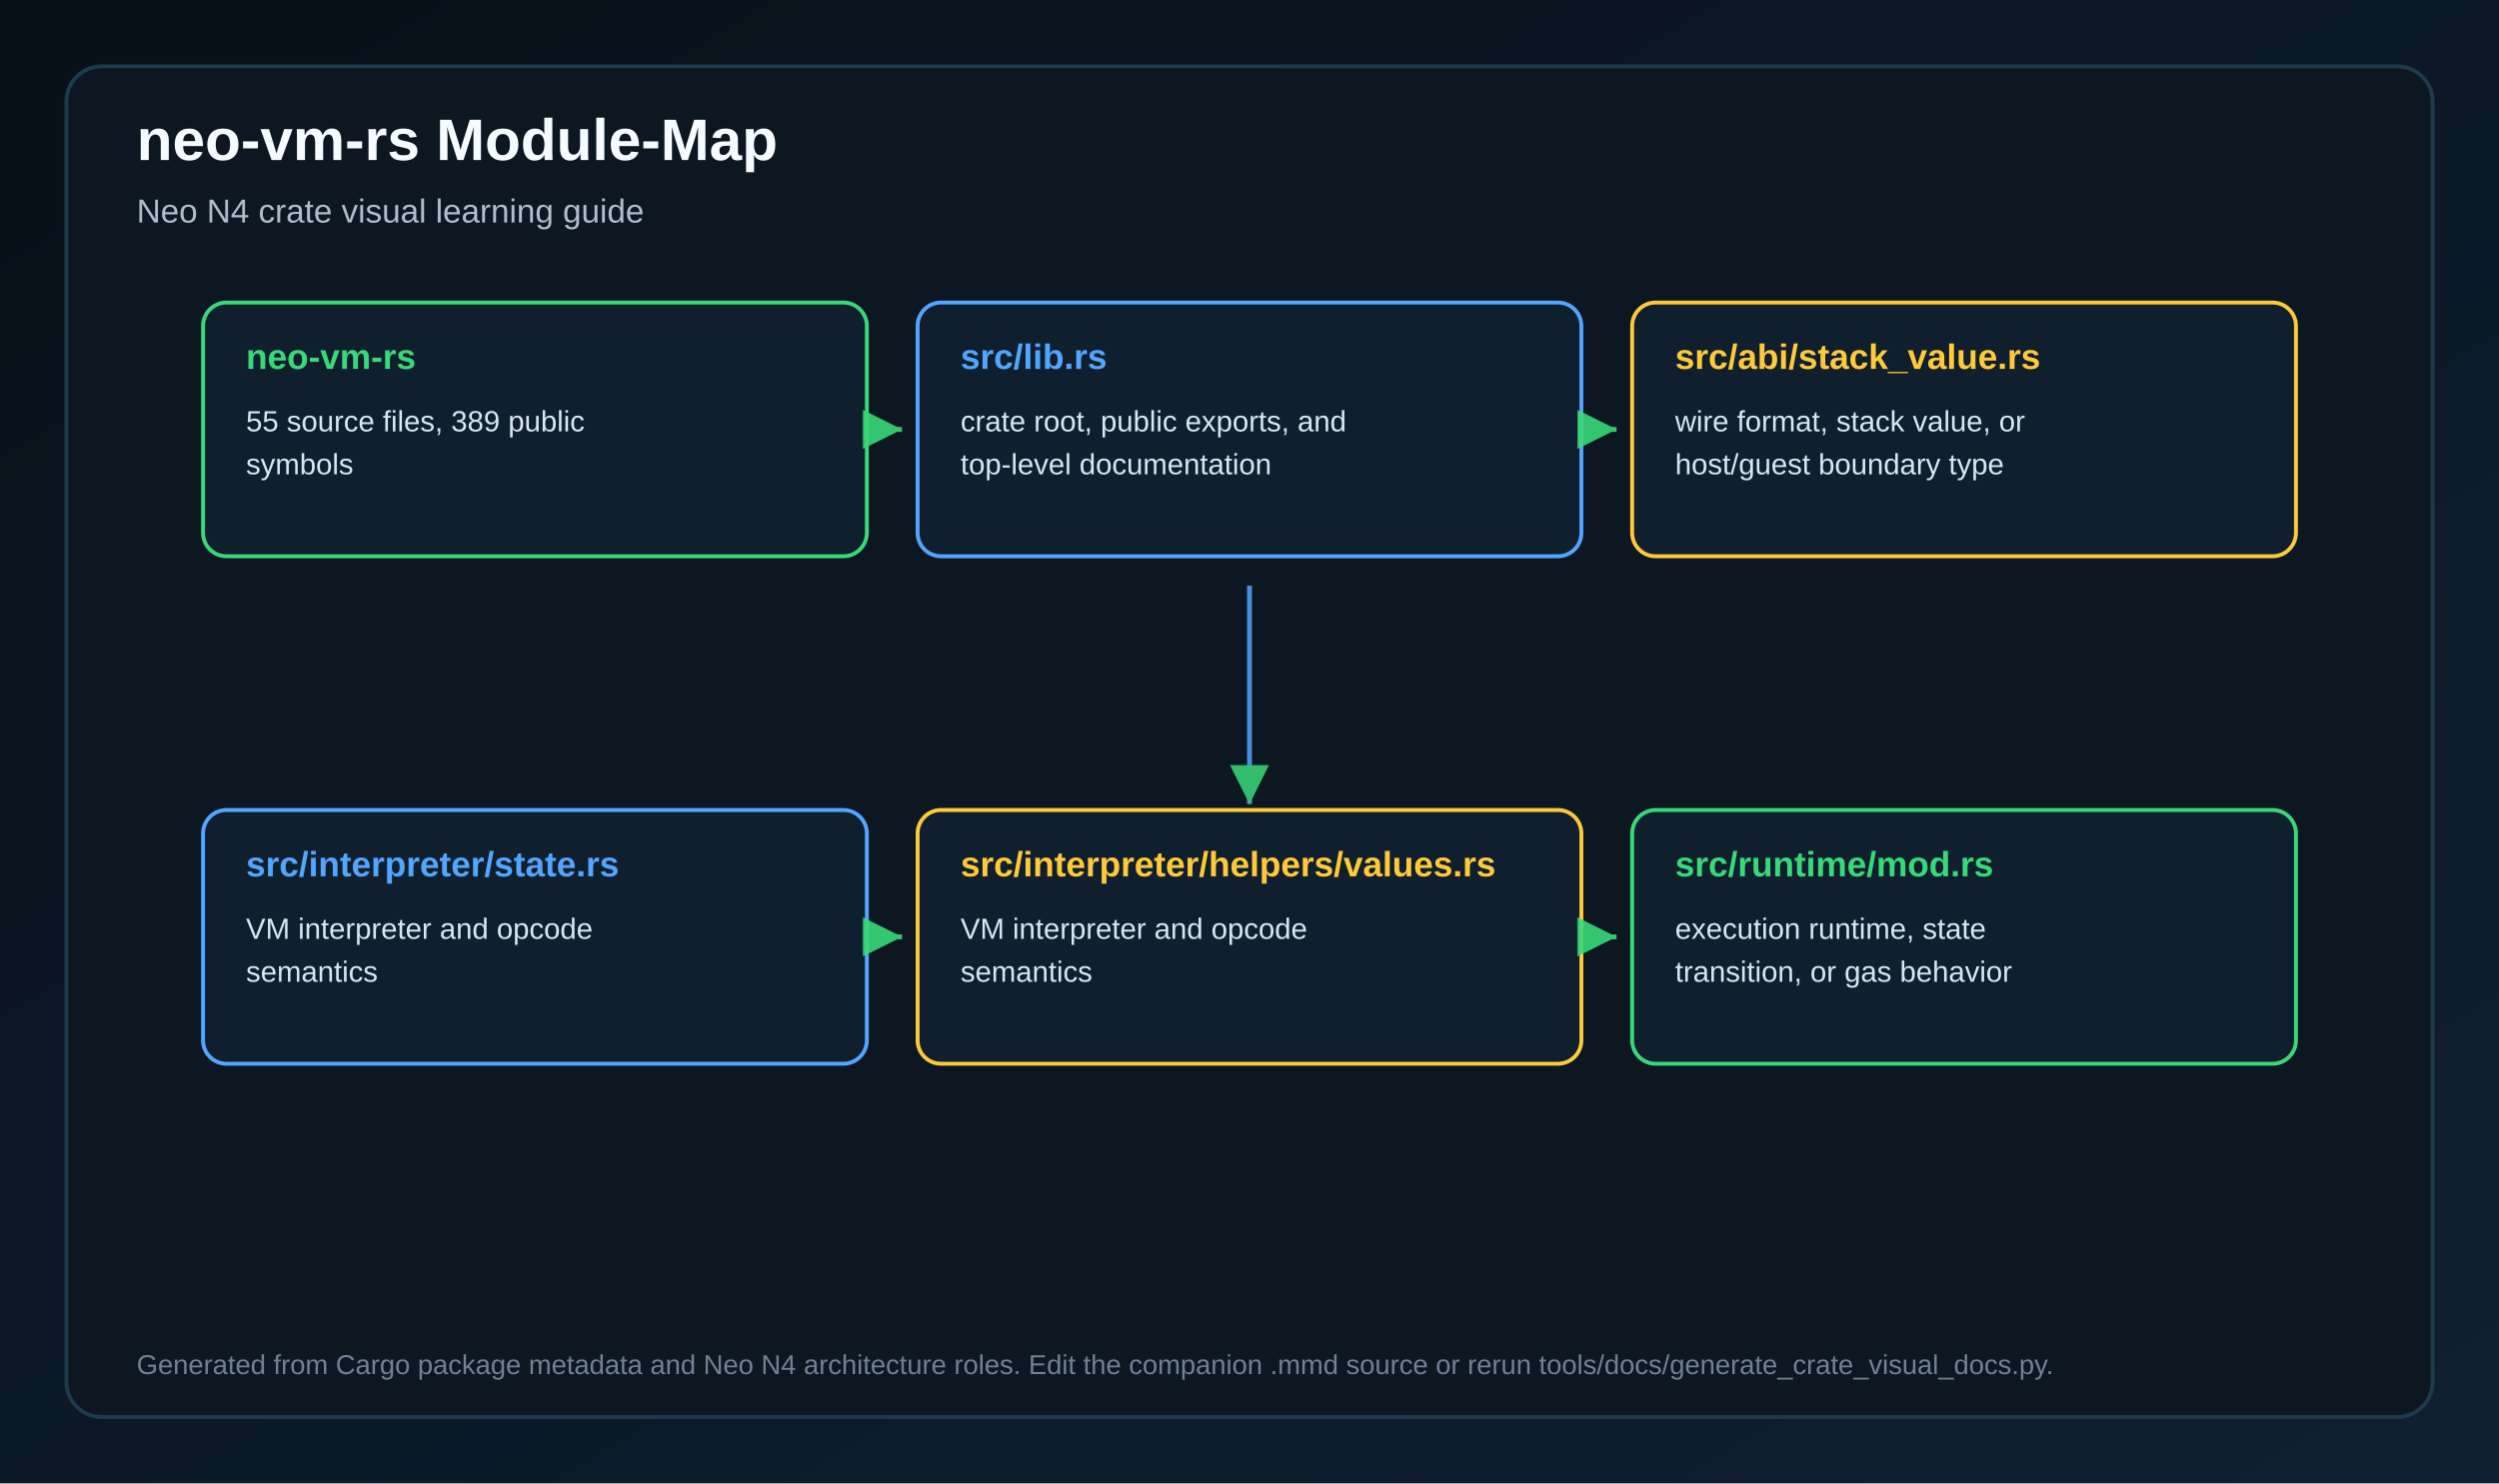
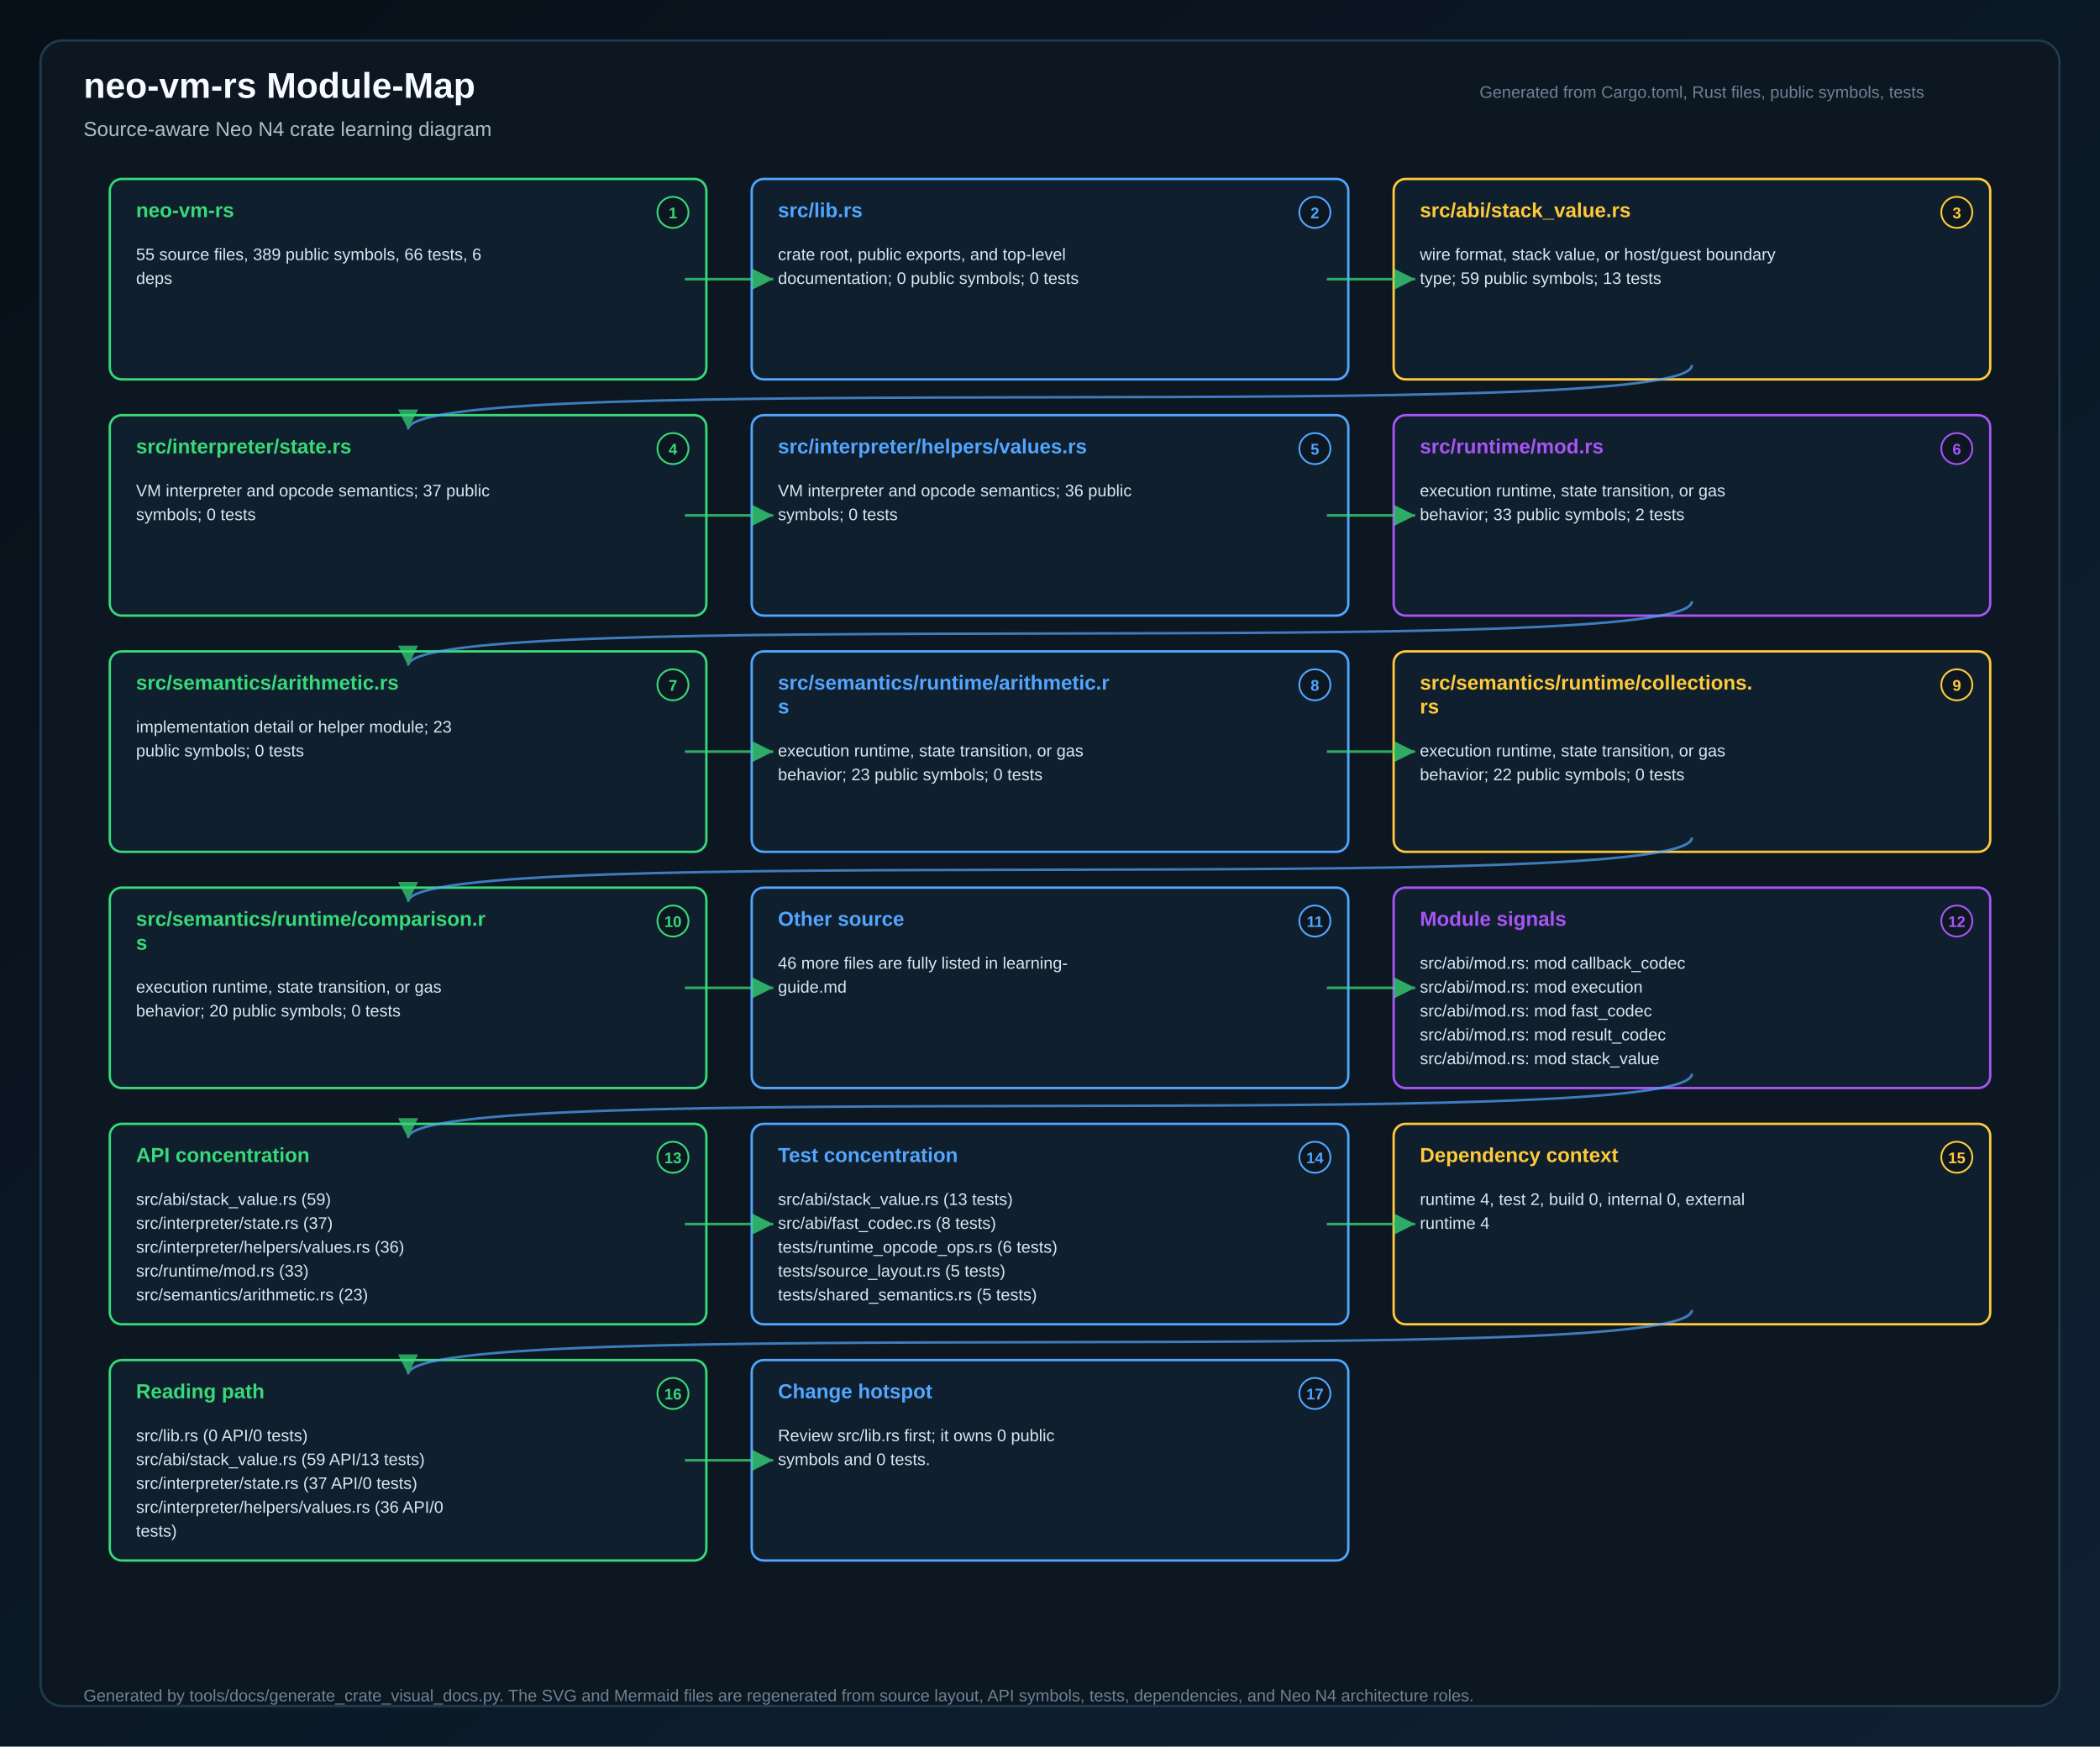
- <svg xmlns="http://www.w3.org/2000/svg" width="1280" height="760" viewBox="0 0 1280 760" role="img" aria-label="neo-vm-rs Module-Map">
+ <svg xmlns="http://www.w3.org/2000/svg" width="1760" height="1464" viewBox="0 0 1760 1464" role="img" aria-label="neo-vm-rs Module-Map">
  <defs>
    <linearGradient id="bg" x1="0" x2="1" y1="0" y2="1">
      <stop offset="0" stop-color="#071018" />
      <stop offset="1" stop-color="#102033" />
    </linearGradient>
    <marker id="arrow" markerWidth="12" markerHeight="12" refX="10" refY="6" orient="auto">
      <path d="M2,2 L10,6 L2,10 Z" fill="#38d978" />
    </marker>
  </defs>
-   <rect x="0" y="0" width="1280" height="760" fill="url(#bg)" />
-   <rect x="34" y="34" width="1212" height="692" rx="18" fill="#0c1722" stroke="#1e3a4d" stroke-width="2" />
+   <rect x="0" y="0" width="1760" height="1464" fill="url(#bg)" />
+   <rect x="34" y="34" width="1692" height="1396" rx="18" fill="#0c1722" stroke="#1e3a4d" stroke-width="2" />
  <text x="70" y="82" fill="#f6fbff" font-size="30" font-family="Segoe UI, Arial, sans-serif" font-weight="700">neo-vm-rs Module-Map</text>
-   <text x="70" y="114" fill="#aebdcc" font-size="17" font-family="Segoe UI, Arial, sans-serif">Neo N4 crate visual learning guide</text>
-   <rect x="104" y="155" width="340" height="130" rx="12" fill="#101f2d" stroke="#38d978" stroke-width="2" />
-   <text x="126" y="189" fill="#38d978" font-size="18" font-family="Segoe UI, Arial, sans-serif" font-weight="700">neo-vm-rs</text>
-   <text x="126" y="221" fill="#d9e6f2" font-size="15" font-family="Segoe UI, Arial, sans-serif">55 source files, 389 public</text>
-   <text x="126" y="243" fill="#d9e6f2" font-size="15" font-family="Segoe UI, Arial, sans-serif">symbols</text>
-   <rect x="470" y="155" width="340" height="130" rx="12" fill="#101f2d" stroke="#52a6ff" stroke-width="2" />
-   <text x="492" y="189" fill="#52a6ff" font-size="18" font-family="Segoe UI, Arial, sans-serif" font-weight="700">src/lib.rs</text>
-   <text x="492" y="221" fill="#d9e6f2" font-size="15" font-family="Segoe UI, Arial, sans-serif">crate root, public exports, and</text>
-   <text x="492" y="243" fill="#d9e6f2" font-size="15" font-family="Segoe UI, Arial, sans-serif">top-level documentation</text>
-   <line x1="452" y1="220" x2="462" y2="220" stroke="#38d978" stroke-width="2.5" marker-end="url(#arrow)" opacity="0.9" />
-   <rect x="836" y="155" width="340" height="130" rx="12" fill="#101f2d" stroke="#ffca3a" stroke-width="2" />
-   <text x="858" y="189" fill="#ffca3a" font-size="18" font-family="Segoe UI, Arial, sans-serif" font-weight="700">src/abi/stack_value.rs</text>
-   <text x="858" y="221" fill="#d9e6f2" font-size="15" font-family="Segoe UI, Arial, sans-serif">wire format, stack value, or</text>
-   <text x="858" y="243" fill="#d9e6f2" font-size="15" font-family="Segoe UI, Arial, sans-serif">host/guest boundary type</text>
-   <line x1="818" y1="220" x2="828" y2="220" stroke="#38d978" stroke-width="2.5" marker-end="url(#arrow)" opacity="0.9" />
-   <rect x="104" y="415" width="340" height="130" rx="12" fill="#101f2d" stroke="#52a6ff" stroke-width="2" />
-   <text x="126" y="449" fill="#52a6ff" font-size="18" font-family="Segoe UI, Arial, sans-serif" font-weight="700">src/interpreter/state.rs</text>
-   <text x="126" y="481" fill="#d9e6f2" font-size="15" font-family="Segoe UI, Arial, sans-serif">VM interpreter and opcode</text>
-   <text x="126" y="503" fill="#d9e6f2" font-size="15" font-family="Segoe UI, Arial, sans-serif">semantics</text>
-   <rect x="470" y="415" width="340" height="130" rx="12" fill="#101f2d" stroke="#ffca3a" stroke-width="2" />
-   <text x="492" y="449" fill="#ffca3a" font-size="18" font-family="Segoe UI, Arial, sans-serif" font-weight="700">src/interpreter/helpers/values.rs</text>
-   <text x="492" y="481" fill="#d9e6f2" font-size="15" font-family="Segoe UI, Arial, sans-serif">VM interpreter and opcode</text>
-   <text x="492" y="503" fill="#d9e6f2" font-size="15" font-family="Segoe UI, Arial, sans-serif">semantics</text>
-   <line x1="452" y1="480" x2="462" y2="480" stroke="#38d978" stroke-width="2.5" marker-end="url(#arrow)" opacity="0.9" />
-   <rect x="836" y="415" width="340" height="130" rx="12" fill="#101f2d" stroke="#38d978" stroke-width="2" />
-   <text x="858" y="449" fill="#38d978" font-size="18" font-family="Segoe UI, Arial, sans-serif" font-weight="700">src/runtime/mod.rs</text>
-   <text x="858" y="481" fill="#d9e6f2" font-size="15" font-family="Segoe UI, Arial, sans-serif">execution runtime, state</text>
-   <text x="858" y="503" fill="#d9e6f2" font-size="15" font-family="Segoe UI, Arial, sans-serif">transition, or gas behavior</text>
-   <line x1="818" y1="480" x2="828" y2="480" stroke="#38d978" stroke-width="2.5" marker-end="url(#arrow)" opacity="0.9" />
-   <path d="M640 300 C640 350 640 370 640 412" stroke="#52a6ff" stroke-width="2.5" fill="none" marker-end="url(#arrow)" opacity="0.85" />
-   <text x="70" y="704" fill="#6f8194" font-size="14" font-family="Segoe UI, Arial, sans-serif">Generated from Cargo package metadata and Neo N4 architecture roles. Edit the companion .mmd source or rerun tools/docs/generate_crate_visual_docs.py.</text>
+   <text x="70" y="114" fill="#aebdcc" font-size="17" font-family="Segoe UI, Arial, sans-serif">Source-aware Neo N4 crate learning diagram</text>
+   <text x="1240" y="82" fill="#6f8194" font-size="14" font-family="Segoe UI, Arial, sans-serif">Generated from Cargo.toml, Rust files, public symbols, tests</text>
+   <rect x="92" y="150" width="500" height="168" rx="10" fill="#101f2d" stroke="#38d978" stroke-width="2" />
+   <circle cx="564" cy="178" r="13" fill="#0c1722" stroke="#38d978" stroke-width="1.5" />
+   <text x="564" y="183" text-anchor="middle" fill="#38d978" font-size="13" font-family="Segoe UI, Arial, sans-serif" font-weight="700">1</text>
+   <text x="114" y="182" fill="#38d978" font-size="17" font-family="Segoe UI, Arial, sans-serif" font-weight="700">neo-vm-rs</text>
+   <text x="114" y="218" fill="#d9e6f2" font-size="14" font-family="Segoe UI, Arial, sans-serif">55 source files, 389 public symbols, 66 tests, 6</text>
+   <text x="114" y="238" fill="#d9e6f2" font-size="14" font-family="Segoe UI, Arial, sans-serif">deps</text>
+   <rect x="630" y="150" width="500" height="168" rx="10" fill="#101f2d" stroke="#52a6ff" stroke-width="2" />
+   <circle cx="1102" cy="178" r="13" fill="#0c1722" stroke="#52a6ff" stroke-width="1.5" />
+   <text x="1102" y="183" text-anchor="middle" fill="#52a6ff" font-size="13" font-family="Segoe UI, Arial, sans-serif" font-weight="700">2</text>
+   <text x="652" y="182" fill="#52a6ff" font-size="17" font-family="Segoe UI, Arial, sans-serif" font-weight="700">src/lib.rs</text>
+   <text x="652" y="218" fill="#d9e6f2" font-size="14" font-family="Segoe UI, Arial, sans-serif">crate root, public exports, and top-level</text>
+   <text x="652" y="238" fill="#d9e6f2" font-size="14" font-family="Segoe UI, Arial, sans-serif">documentation; 0 public symbols; 0 tests</text>
+   <rect x="1168" y="150" width="500" height="168" rx="10" fill="#101f2d" stroke="#ffca3a" stroke-width="2" />
+   <circle cx="1640" cy="178" r="13" fill="#0c1722" stroke="#ffca3a" stroke-width="1.5" />
+   <text x="1640" y="183" text-anchor="middle" fill="#ffca3a" font-size="13" font-family="Segoe UI, Arial, sans-serif" font-weight="700">3</text>
+   <text x="1190" y="182" fill="#ffca3a" font-size="17" font-family="Segoe UI, Arial, sans-serif" font-weight="700">src/abi/stack_value.rs</text>
+   <text x="1190" y="218" fill="#d9e6f2" font-size="14" font-family="Segoe UI, Arial, sans-serif">wire format, stack value, or host/guest boundary</text>
+   <text x="1190" y="238" fill="#d9e6f2" font-size="14" font-family="Segoe UI, Arial, sans-serif">type; 59 public symbols; 13 tests</text>
+   <rect x="92" y="348" width="500" height="168" rx="10" fill="#101f2d" stroke="#38d978" stroke-width="2" />
+   <circle cx="564" cy="376" r="13" fill="#0c1722" stroke="#38d978" stroke-width="1.5" />
+   <text x="564" y="381" text-anchor="middle" fill="#38d978" font-size="13" font-family="Segoe UI, Arial, sans-serif" font-weight="700">4</text>
+   <text x="114" y="380" fill="#38d978" font-size="17" font-family="Segoe UI, Arial, sans-serif" font-weight="700">src/interpreter/state.rs</text>
+   <text x="114" y="416" fill="#d9e6f2" font-size="14" font-family="Segoe UI, Arial, sans-serif">VM interpreter and opcode semantics; 37 public</text>
+   <text x="114" y="436" fill="#d9e6f2" font-size="14" font-family="Segoe UI, Arial, sans-serif">symbols; 0 tests</text>
+   <rect x="630" y="348" width="500" height="168" rx="10" fill="#101f2d" stroke="#52a6ff" stroke-width="2" />
+   <circle cx="1102" cy="376" r="13" fill="#0c1722" stroke="#52a6ff" stroke-width="1.5" />
+   <text x="1102" y="381" text-anchor="middle" fill="#52a6ff" font-size="13" font-family="Segoe UI, Arial, sans-serif" font-weight="700">5</text>
+   <text x="652" y="380" fill="#52a6ff" font-size="17" font-family="Segoe UI, Arial, sans-serif" font-weight="700">src/interpreter/helpers/values.rs</text>
+   <text x="652" y="416" fill="#d9e6f2" font-size="14" font-family="Segoe UI, Arial, sans-serif">VM interpreter and opcode semantics; 36 public</text>
+   <text x="652" y="436" fill="#d9e6f2" font-size="14" font-family="Segoe UI, Arial, sans-serif">symbols; 0 tests</text>
+   <rect x="1168" y="348" width="500" height="168" rx="10" fill="#101f2d" stroke="#a855f7" stroke-width="2" />
+   <circle cx="1640" cy="376" r="13" fill="#0c1722" stroke="#a855f7" stroke-width="1.5" />
+   <text x="1640" y="381" text-anchor="middle" fill="#a855f7" font-size="13" font-family="Segoe UI, Arial, sans-serif" font-weight="700">6</text>
+   <text x="1190" y="380" fill="#a855f7" font-size="17" font-family="Segoe UI, Arial, sans-serif" font-weight="700">src/runtime/mod.rs</text>
+   <text x="1190" y="416" fill="#d9e6f2" font-size="14" font-family="Segoe UI, Arial, sans-serif">execution runtime, state transition, or gas</text>
+   <text x="1190" y="436" fill="#d9e6f2" font-size="14" font-family="Segoe UI, Arial, sans-serif">behavior; 33 public symbols; 2 tests</text>
+   <rect x="92" y="546" width="500" height="168" rx="10" fill="#101f2d" stroke="#38d978" stroke-width="2" />
+   <circle cx="564" cy="574" r="13" fill="#0c1722" stroke="#38d978" stroke-width="1.5" />
+   <text x="564" y="579" text-anchor="middle" fill="#38d978" font-size="13" font-family="Segoe UI, Arial, sans-serif" font-weight="700">7</text>
+   <text x="114" y="578" fill="#38d978" font-size="17" font-family="Segoe UI, Arial, sans-serif" font-weight="700">src/semantics/arithmetic.rs</text>
+   <text x="114" y="614" fill="#d9e6f2" font-size="14" font-family="Segoe UI, Arial, sans-serif">implementation detail or helper module; 23</text>
+   <text x="114" y="634" fill="#d9e6f2" font-size="14" font-family="Segoe UI, Arial, sans-serif">public symbols; 0 tests</text>
+   <rect x="630" y="546" width="500" height="168" rx="10" fill="#101f2d" stroke="#52a6ff" stroke-width="2" />
+   <circle cx="1102" cy="574" r="13" fill="#0c1722" stroke="#52a6ff" stroke-width="1.5" />
+   <text x="1102" y="579" text-anchor="middle" fill="#52a6ff" font-size="13" font-family="Segoe UI, Arial, sans-serif" font-weight="700">8</text>
+   <text x="652" y="578" fill="#52a6ff" font-size="17" font-family="Segoe UI, Arial, sans-serif" font-weight="700">src/semantics/runtime/arithmetic.r</text>
+   <text x="652" y="598" fill="#52a6ff" font-size="17" font-family="Segoe UI, Arial, sans-serif" font-weight="700">s</text>
+   <text x="652" y="634" fill="#d9e6f2" font-size="14" font-family="Segoe UI, Arial, sans-serif">execution runtime, state transition, or gas</text>
+   <text x="652" y="654" fill="#d9e6f2" font-size="14" font-family="Segoe UI, Arial, sans-serif">behavior; 23 public symbols; 0 tests</text>
+   <rect x="1168" y="546" width="500" height="168" rx="10" fill="#101f2d" stroke="#ffca3a" stroke-width="2" />
+   <circle cx="1640" cy="574" r="13" fill="#0c1722" stroke="#ffca3a" stroke-width="1.5" />
+   <text x="1640" y="579" text-anchor="middle" fill="#ffca3a" font-size="13" font-family="Segoe UI, Arial, sans-serif" font-weight="700">9</text>
+   <text x="1190" y="578" fill="#ffca3a" font-size="17" font-family="Segoe UI, Arial, sans-serif" font-weight="700">src/semantics/runtime/collections.</text>
+   <text x="1190" y="598" fill="#ffca3a" font-size="17" font-family="Segoe UI, Arial, sans-serif" font-weight="700">rs</text>
+   <text x="1190" y="634" fill="#d9e6f2" font-size="14" font-family="Segoe UI, Arial, sans-serif">execution runtime, state transition, or gas</text>
+   <text x="1190" y="654" fill="#d9e6f2" font-size="14" font-family="Segoe UI, Arial, sans-serif">behavior; 22 public symbols; 0 tests</text>
+   <rect x="92" y="744" width="500" height="168" rx="10" fill="#101f2d" stroke="#38d978" stroke-width="2" />
+   <circle cx="564" cy="772" r="13" fill="#0c1722" stroke="#38d978" stroke-width="1.5" />
+   <text x="564" y="777" text-anchor="middle" fill="#38d978" font-size="13" font-family="Segoe UI, Arial, sans-serif" font-weight="700">10</text>
+   <text x="114" y="776" fill="#38d978" font-size="17" font-family="Segoe UI, Arial, sans-serif" font-weight="700">src/semantics/runtime/comparison.r</text>
+   <text x="114" y="796" fill="#38d978" font-size="17" font-family="Segoe UI, Arial, sans-serif" font-weight="700">s</text>
+   <text x="114" y="832" fill="#d9e6f2" font-size="14" font-family="Segoe UI, Arial, sans-serif">execution runtime, state transition, or gas</text>
+   <text x="114" y="852" fill="#d9e6f2" font-size="14" font-family="Segoe UI, Arial, sans-serif">behavior; 20 public symbols; 0 tests</text>
+   <rect x="630" y="744" width="500" height="168" rx="10" fill="#101f2d" stroke="#52a6ff" stroke-width="2" />
+   <circle cx="1102" cy="772" r="13" fill="#0c1722" stroke="#52a6ff" stroke-width="1.5" />
+   <text x="1102" y="777" text-anchor="middle" fill="#52a6ff" font-size="13" font-family="Segoe UI, Arial, sans-serif" font-weight="700">11</text>
+   <text x="652" y="776" fill="#52a6ff" font-size="17" font-family="Segoe UI, Arial, sans-serif" font-weight="700">Other source</text>
+   <text x="652" y="812" fill="#d9e6f2" font-size="14" font-family="Segoe UI, Arial, sans-serif">46 more files are fully listed in learning-</text>
+   <text x="652" y="832" fill="#d9e6f2" font-size="14" font-family="Segoe UI, Arial, sans-serif">guide.md</text>
+   <rect x="1168" y="744" width="500" height="168" rx="10" fill="#101f2d" stroke="#a855f7" stroke-width="2" />
+   <circle cx="1640" cy="772" r="13" fill="#0c1722" stroke="#a855f7" stroke-width="1.5" />
+   <text x="1640" y="777" text-anchor="middle" fill="#a855f7" font-size="13" font-family="Segoe UI, Arial, sans-serif" font-weight="700">12</text>
+   <text x="1190" y="776" fill="#a855f7" font-size="17" font-family="Segoe UI, Arial, sans-serif" font-weight="700">Module signals</text>
+   <text x="1190" y="812" fill="#d9e6f2" font-size="14" font-family="Segoe UI, Arial, sans-serif">src/abi/mod.rs: mod callback_codec</text>
+   <text x="1190" y="832" fill="#d9e6f2" font-size="14" font-family="Segoe UI, Arial, sans-serif">src/abi/mod.rs: mod execution</text>
+   <text x="1190" y="852" fill="#d9e6f2" font-size="14" font-family="Segoe UI, Arial, sans-serif">src/abi/mod.rs: mod fast_codec</text>
+   <text x="1190" y="872" fill="#d9e6f2" font-size="14" font-family="Segoe UI, Arial, sans-serif">src/abi/mod.rs: mod result_codec</text>
+   <text x="1190" y="892" fill="#d9e6f2" font-size="14" font-family="Segoe UI, Arial, sans-serif">src/abi/mod.rs: mod stack_value</text>
+   <rect x="92" y="942" width="500" height="168" rx="10" fill="#101f2d" stroke="#38d978" stroke-width="2" />
+   <circle cx="564" cy="970" r="13" fill="#0c1722" stroke="#38d978" stroke-width="1.5" />
+   <text x="564" y="975" text-anchor="middle" fill="#38d978" font-size="13" font-family="Segoe UI, Arial, sans-serif" font-weight="700">13</text>
+   <text x="114" y="974" fill="#38d978" font-size="17" font-family="Segoe UI, Arial, sans-serif" font-weight="700">API concentration</text>
+   <text x="114" y="1010" fill="#d9e6f2" font-size="14" font-family="Segoe UI, Arial, sans-serif">src/abi/stack_value.rs (59)</text>
+   <text x="114" y="1030" fill="#d9e6f2" font-size="14" font-family="Segoe UI, Arial, sans-serif">src/interpreter/state.rs (37)</text>
+   <text x="114" y="1050" fill="#d9e6f2" font-size="14" font-family="Segoe UI, Arial, sans-serif">src/interpreter/helpers/values.rs (36)</text>
+   <text x="114" y="1070" fill="#d9e6f2" font-size="14" font-family="Segoe UI, Arial, sans-serif">src/runtime/mod.rs (33)</text>
+   <text x="114" y="1090" fill="#d9e6f2" font-size="14" font-family="Segoe UI, Arial, sans-serif">src/semantics/arithmetic.rs (23)</text>
+   <rect x="630" y="942" width="500" height="168" rx="10" fill="#101f2d" stroke="#52a6ff" stroke-width="2" />
+   <circle cx="1102" cy="970" r="13" fill="#0c1722" stroke="#52a6ff" stroke-width="1.5" />
+   <text x="1102" y="975" text-anchor="middle" fill="#52a6ff" font-size="13" font-family="Segoe UI, Arial, sans-serif" font-weight="700">14</text>
+   <text x="652" y="974" fill="#52a6ff" font-size="17" font-family="Segoe UI, Arial, sans-serif" font-weight="700">Test concentration</text>
+   <text x="652" y="1010" fill="#d9e6f2" font-size="14" font-family="Segoe UI, Arial, sans-serif">src/abi/stack_value.rs (13 tests)</text>
+   <text x="652" y="1030" fill="#d9e6f2" font-size="14" font-family="Segoe UI, Arial, sans-serif">src/abi/fast_codec.rs (8 tests)</text>
+   <text x="652" y="1050" fill="#d9e6f2" font-size="14" font-family="Segoe UI, Arial, sans-serif">tests/runtime_opcode_ops.rs (6 tests)</text>
+   <text x="652" y="1070" fill="#d9e6f2" font-size="14" font-family="Segoe UI, Arial, sans-serif">tests/source_layout.rs (5 tests)</text>
+   <text x="652" y="1090" fill="#d9e6f2" font-size="14" font-family="Segoe UI, Arial, sans-serif">tests/shared_semantics.rs (5 tests)</text>
+   <rect x="1168" y="942" width="500" height="168" rx="10" fill="#101f2d" stroke="#ffca3a" stroke-width="2" />
+   <circle cx="1640" cy="970" r="13" fill="#0c1722" stroke="#ffca3a" stroke-width="1.5" />
+   <text x="1640" y="975" text-anchor="middle" fill="#ffca3a" font-size="13" font-family="Segoe UI, Arial, sans-serif" font-weight="700">15</text>
+   <text x="1190" y="974" fill="#ffca3a" font-size="17" font-family="Segoe UI, Arial, sans-serif" font-weight="700">Dependency context</text>
+   <text x="1190" y="1010" fill="#d9e6f2" font-size="14" font-family="Segoe UI, Arial, sans-serif">runtime 4, test 2, build 0, internal 0, external</text>
+   <text x="1190" y="1030" fill="#d9e6f2" font-size="14" font-family="Segoe UI, Arial, sans-serif">runtime 4</text>
+   <rect x="92" y="1140" width="500" height="168" rx="10" fill="#101f2d" stroke="#38d978" stroke-width="2" />
+   <circle cx="564" cy="1168" r="13" fill="#0c1722" stroke="#38d978" stroke-width="1.5" />
+   <text x="564" y="1173" text-anchor="middle" fill="#38d978" font-size="13" font-family="Segoe UI, Arial, sans-serif" font-weight="700">16</text>
+   <text x="114" y="1172" fill="#38d978" font-size="17" font-family="Segoe UI, Arial, sans-serif" font-weight="700">Reading path</text>
+   <text x="114" y="1208" fill="#d9e6f2" font-size="14" font-family="Segoe UI, Arial, sans-serif">src/lib.rs (0 API/0 tests)</text>
+   <text x="114" y="1228" fill="#d9e6f2" font-size="14" font-family="Segoe UI, Arial, sans-serif">src/abi/stack_value.rs (59 API/13 tests)</text>
+   <text x="114" y="1248" fill="#d9e6f2" font-size="14" font-family="Segoe UI, Arial, sans-serif">src/interpreter/state.rs (37 API/0 tests)</text>
+   <text x="114" y="1268" fill="#d9e6f2" font-size="14" font-family="Segoe UI, Arial, sans-serif">src/interpreter/helpers/values.rs (36 API/0</text>
+   <text x="114" y="1288" fill="#d9e6f2" font-size="14" font-family="Segoe UI, Arial, sans-serif">tests)</text>
+   <rect x="630" y="1140" width="500" height="168" rx="10" fill="#101f2d" stroke="#52a6ff" stroke-width="2" />
+   <circle cx="1102" cy="1168" r="13" fill="#0c1722" stroke="#52a6ff" stroke-width="1.5" />
+   <text x="1102" y="1173" text-anchor="middle" fill="#52a6ff" font-size="13" font-family="Segoe UI, Arial, sans-serif" font-weight="700">17</text>
+   <text x="652" y="1172" fill="#52a6ff" font-size="17" font-family="Segoe UI, Arial, sans-serif" font-weight="700">Change hotspot</text>
+   <text x="652" y="1208" fill="#d9e6f2" font-size="14" font-family="Segoe UI, Arial, sans-serif">Review src/lib.rs first; it owns 0 public</text>
+   <text x="652" y="1228" fill="#d9e6f2" font-size="14" font-family="Segoe UI, Arial, sans-serif">symbols and 0 tests.</text>
+   <line x1="574" y1="234" x2="648" y2="234" stroke="#38d978" stroke-width="2.2" marker-end="url(#arrow)" opacity="0.75" />
+   <line x1="1112" y1="234" x2="1186" y2="234" stroke="#38d978" stroke-width="2.2" marker-end="url(#arrow)" opacity="0.75" />
+   <line x1="574" y1="432" x2="648" y2="432" stroke="#38d978" stroke-width="2.2" marker-end="url(#arrow)" opacity="0.75" />
+   <line x1="1112" y1="432" x2="1186" y2="432" stroke="#38d978" stroke-width="2.2" marker-end="url(#arrow)" opacity="0.75" />
+   <line x1="574" y1="630" x2="648" y2="630" stroke="#38d978" stroke-width="2.2" marker-end="url(#arrow)" opacity="0.75" />
+   <line x1="1112" y1="630" x2="1186" y2="630" stroke="#38d978" stroke-width="2.2" marker-end="url(#arrow)" opacity="0.75" />
+   <line x1="574" y1="828" x2="648" y2="828" stroke="#38d978" stroke-width="2.2" marker-end="url(#arrow)" opacity="0.75" />
+   <line x1="1112" y1="828" x2="1186" y2="828" stroke="#38d978" stroke-width="2.2" marker-end="url(#arrow)" opacity="0.75" />
+   <line x1="574" y1="1026" x2="648" y2="1026" stroke="#38d978" stroke-width="2.2" marker-end="url(#arrow)" opacity="0.75" />
+   <line x1="1112" y1="1026" x2="1186" y2="1026" stroke="#38d978" stroke-width="2.2" marker-end="url(#arrow)" opacity="0.75" />
+   <line x1="574" y1="1224" x2="648" y2="1224" stroke="#38d978" stroke-width="2.2" marker-end="url(#arrow)" opacity="0.75" />
+   <path d="M1418 306 C1418 358, 342 308, 342 360" stroke="#52a6ff" stroke-width="2.1" fill="none" marker-end="url(#arrow)" opacity="0.7" />
+   <path d="M1418 504 C1418 556, 342 506, 342 558" stroke="#52a6ff" stroke-width="2.1" fill="none" marker-end="url(#arrow)" opacity="0.7" />
+   <path d="M1418 702 C1418 754, 342 704, 342 756" stroke="#52a6ff" stroke-width="2.1" fill="none" marker-end="url(#arrow)" opacity="0.7" />
+   <path d="M1418 900 C1418 952, 342 902, 342 954" stroke="#52a6ff" stroke-width="2.1" fill="none" marker-end="url(#arrow)" opacity="0.7" />
+   <path d="M1418 1098 C1418 1150, 342 1100, 342 1152" stroke="#52a6ff" stroke-width="2.1" fill="none" marker-end="url(#arrow)" opacity="0.7" />
+   <text x="70" y="1426" fill="#6f8194" font-size="14" font-family="Segoe UI, Arial, sans-serif">Generated by tools/docs/generate_crate_visual_docs.py. The SVG and Mermaid files are regenerated from source layout, API symbols, tests, dependencies, and Neo N4 architecture roles.</text>
</svg>
